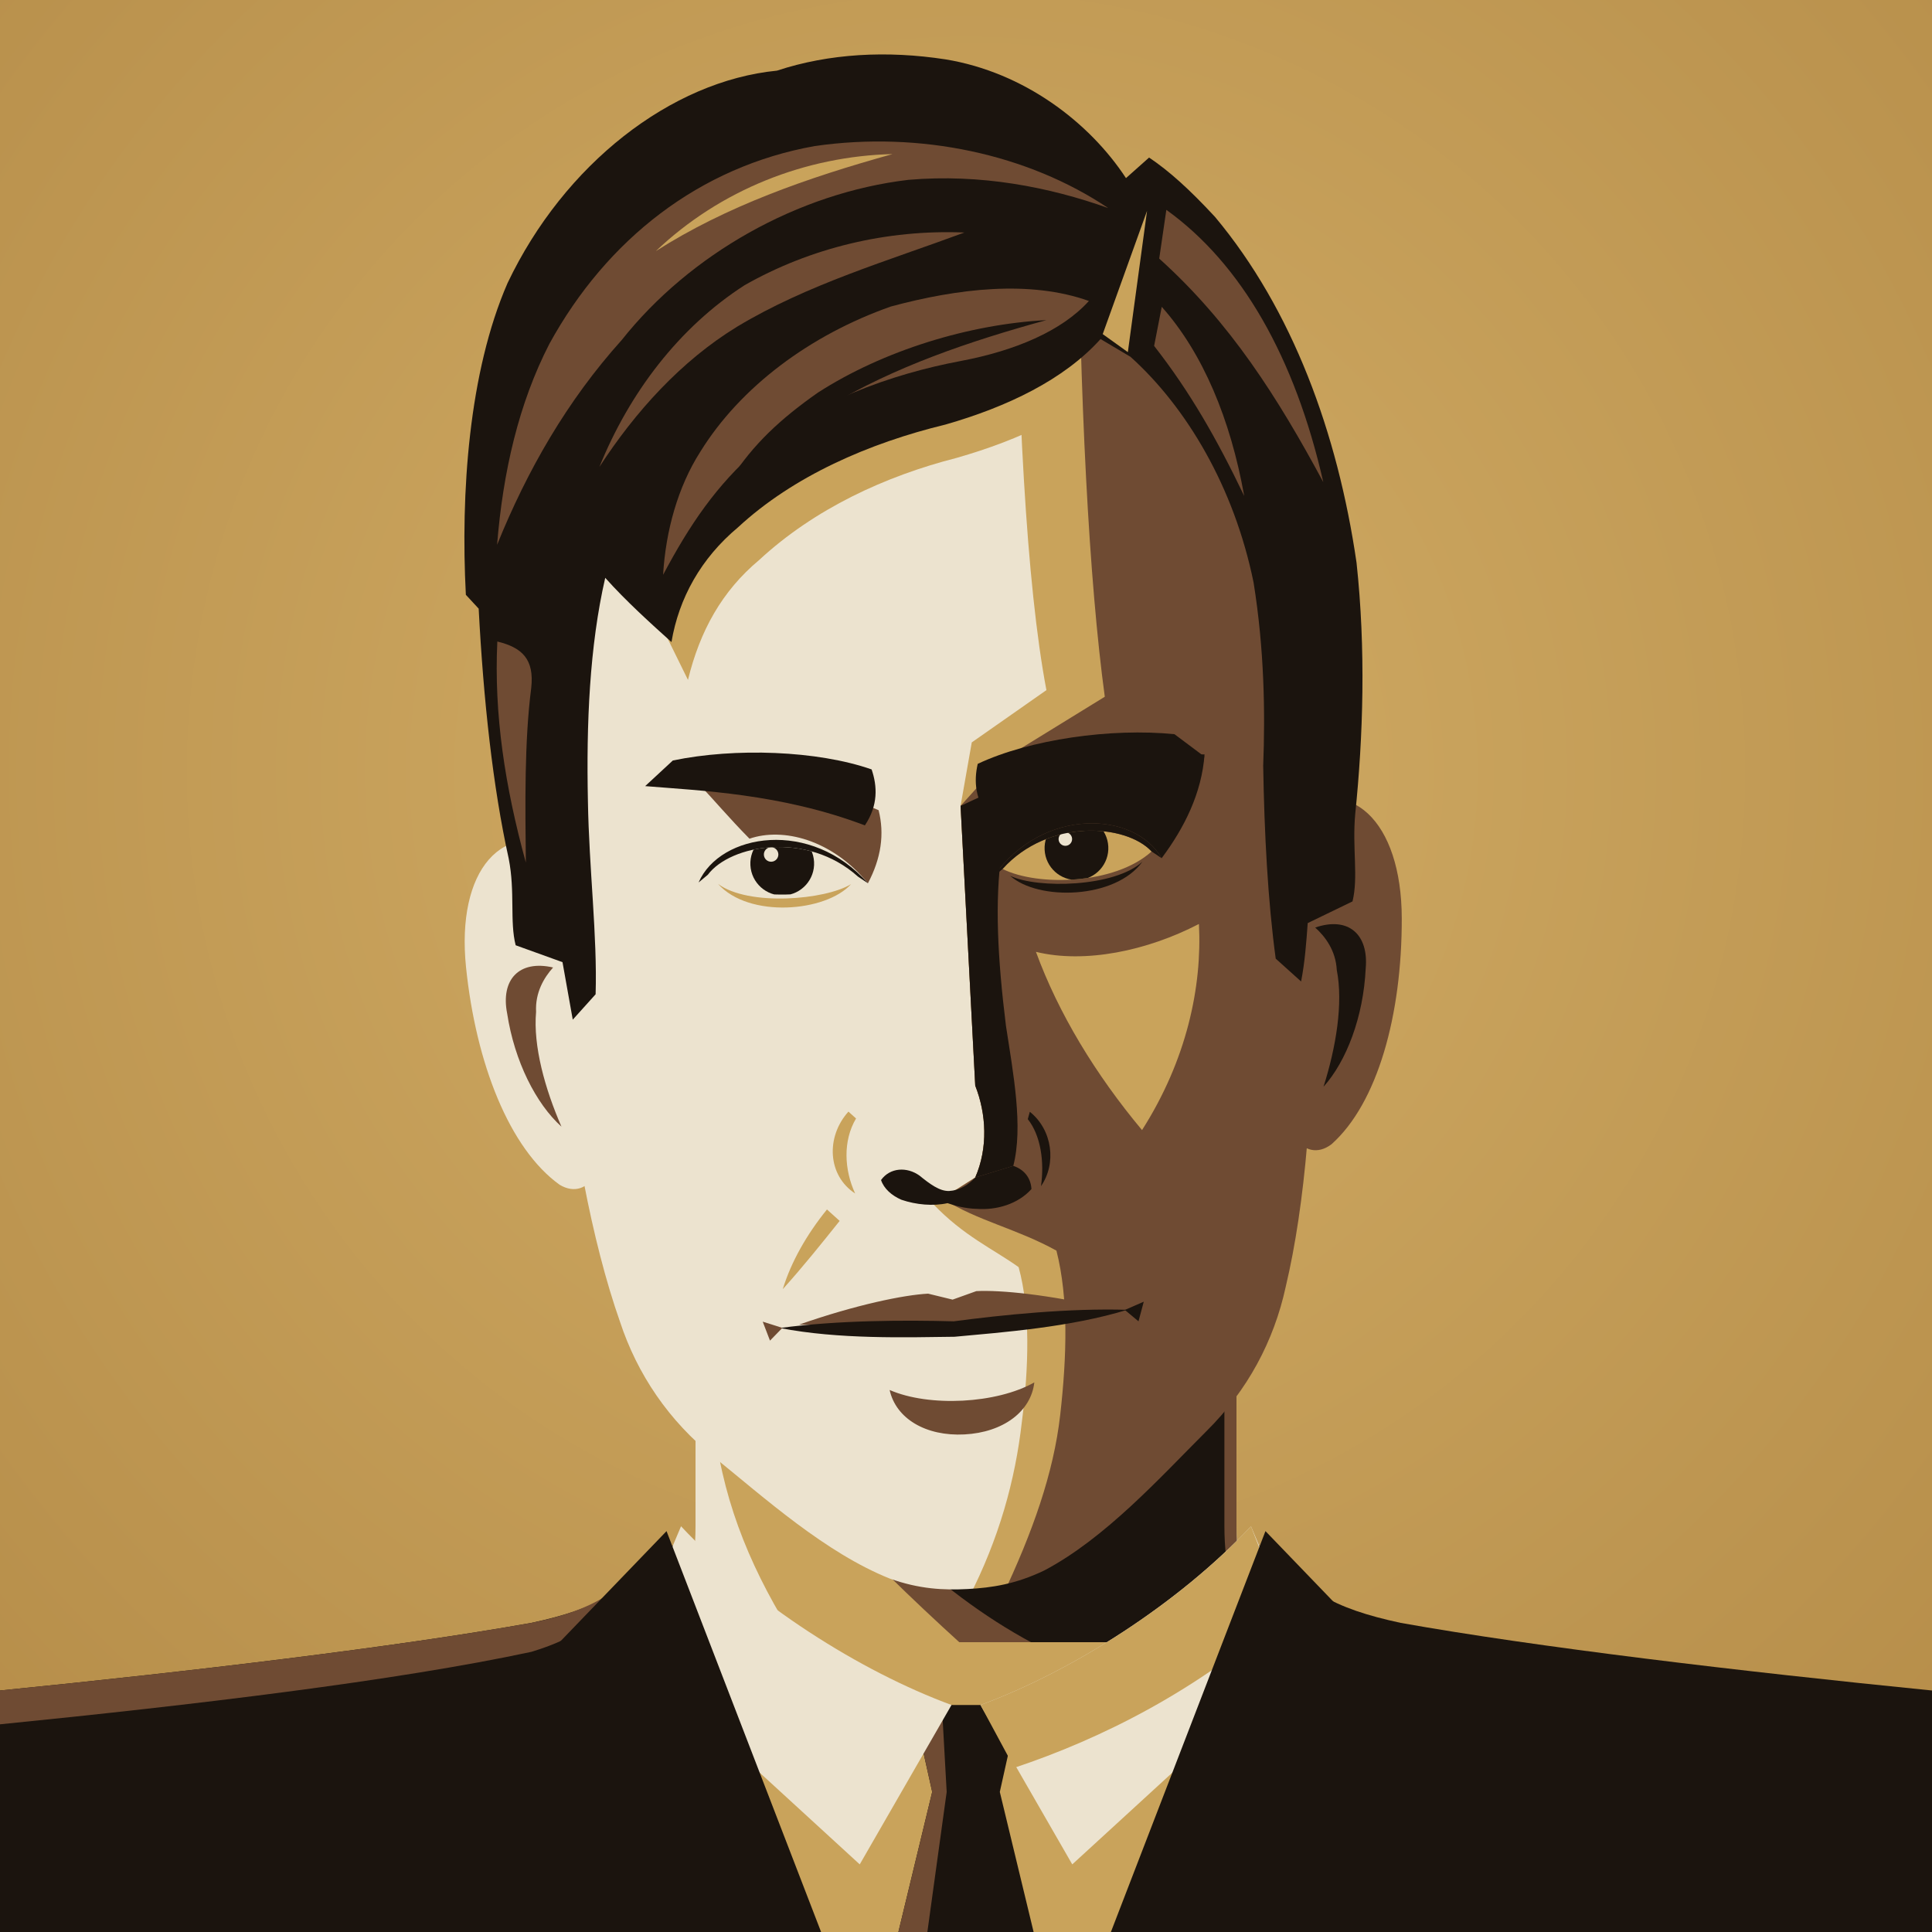
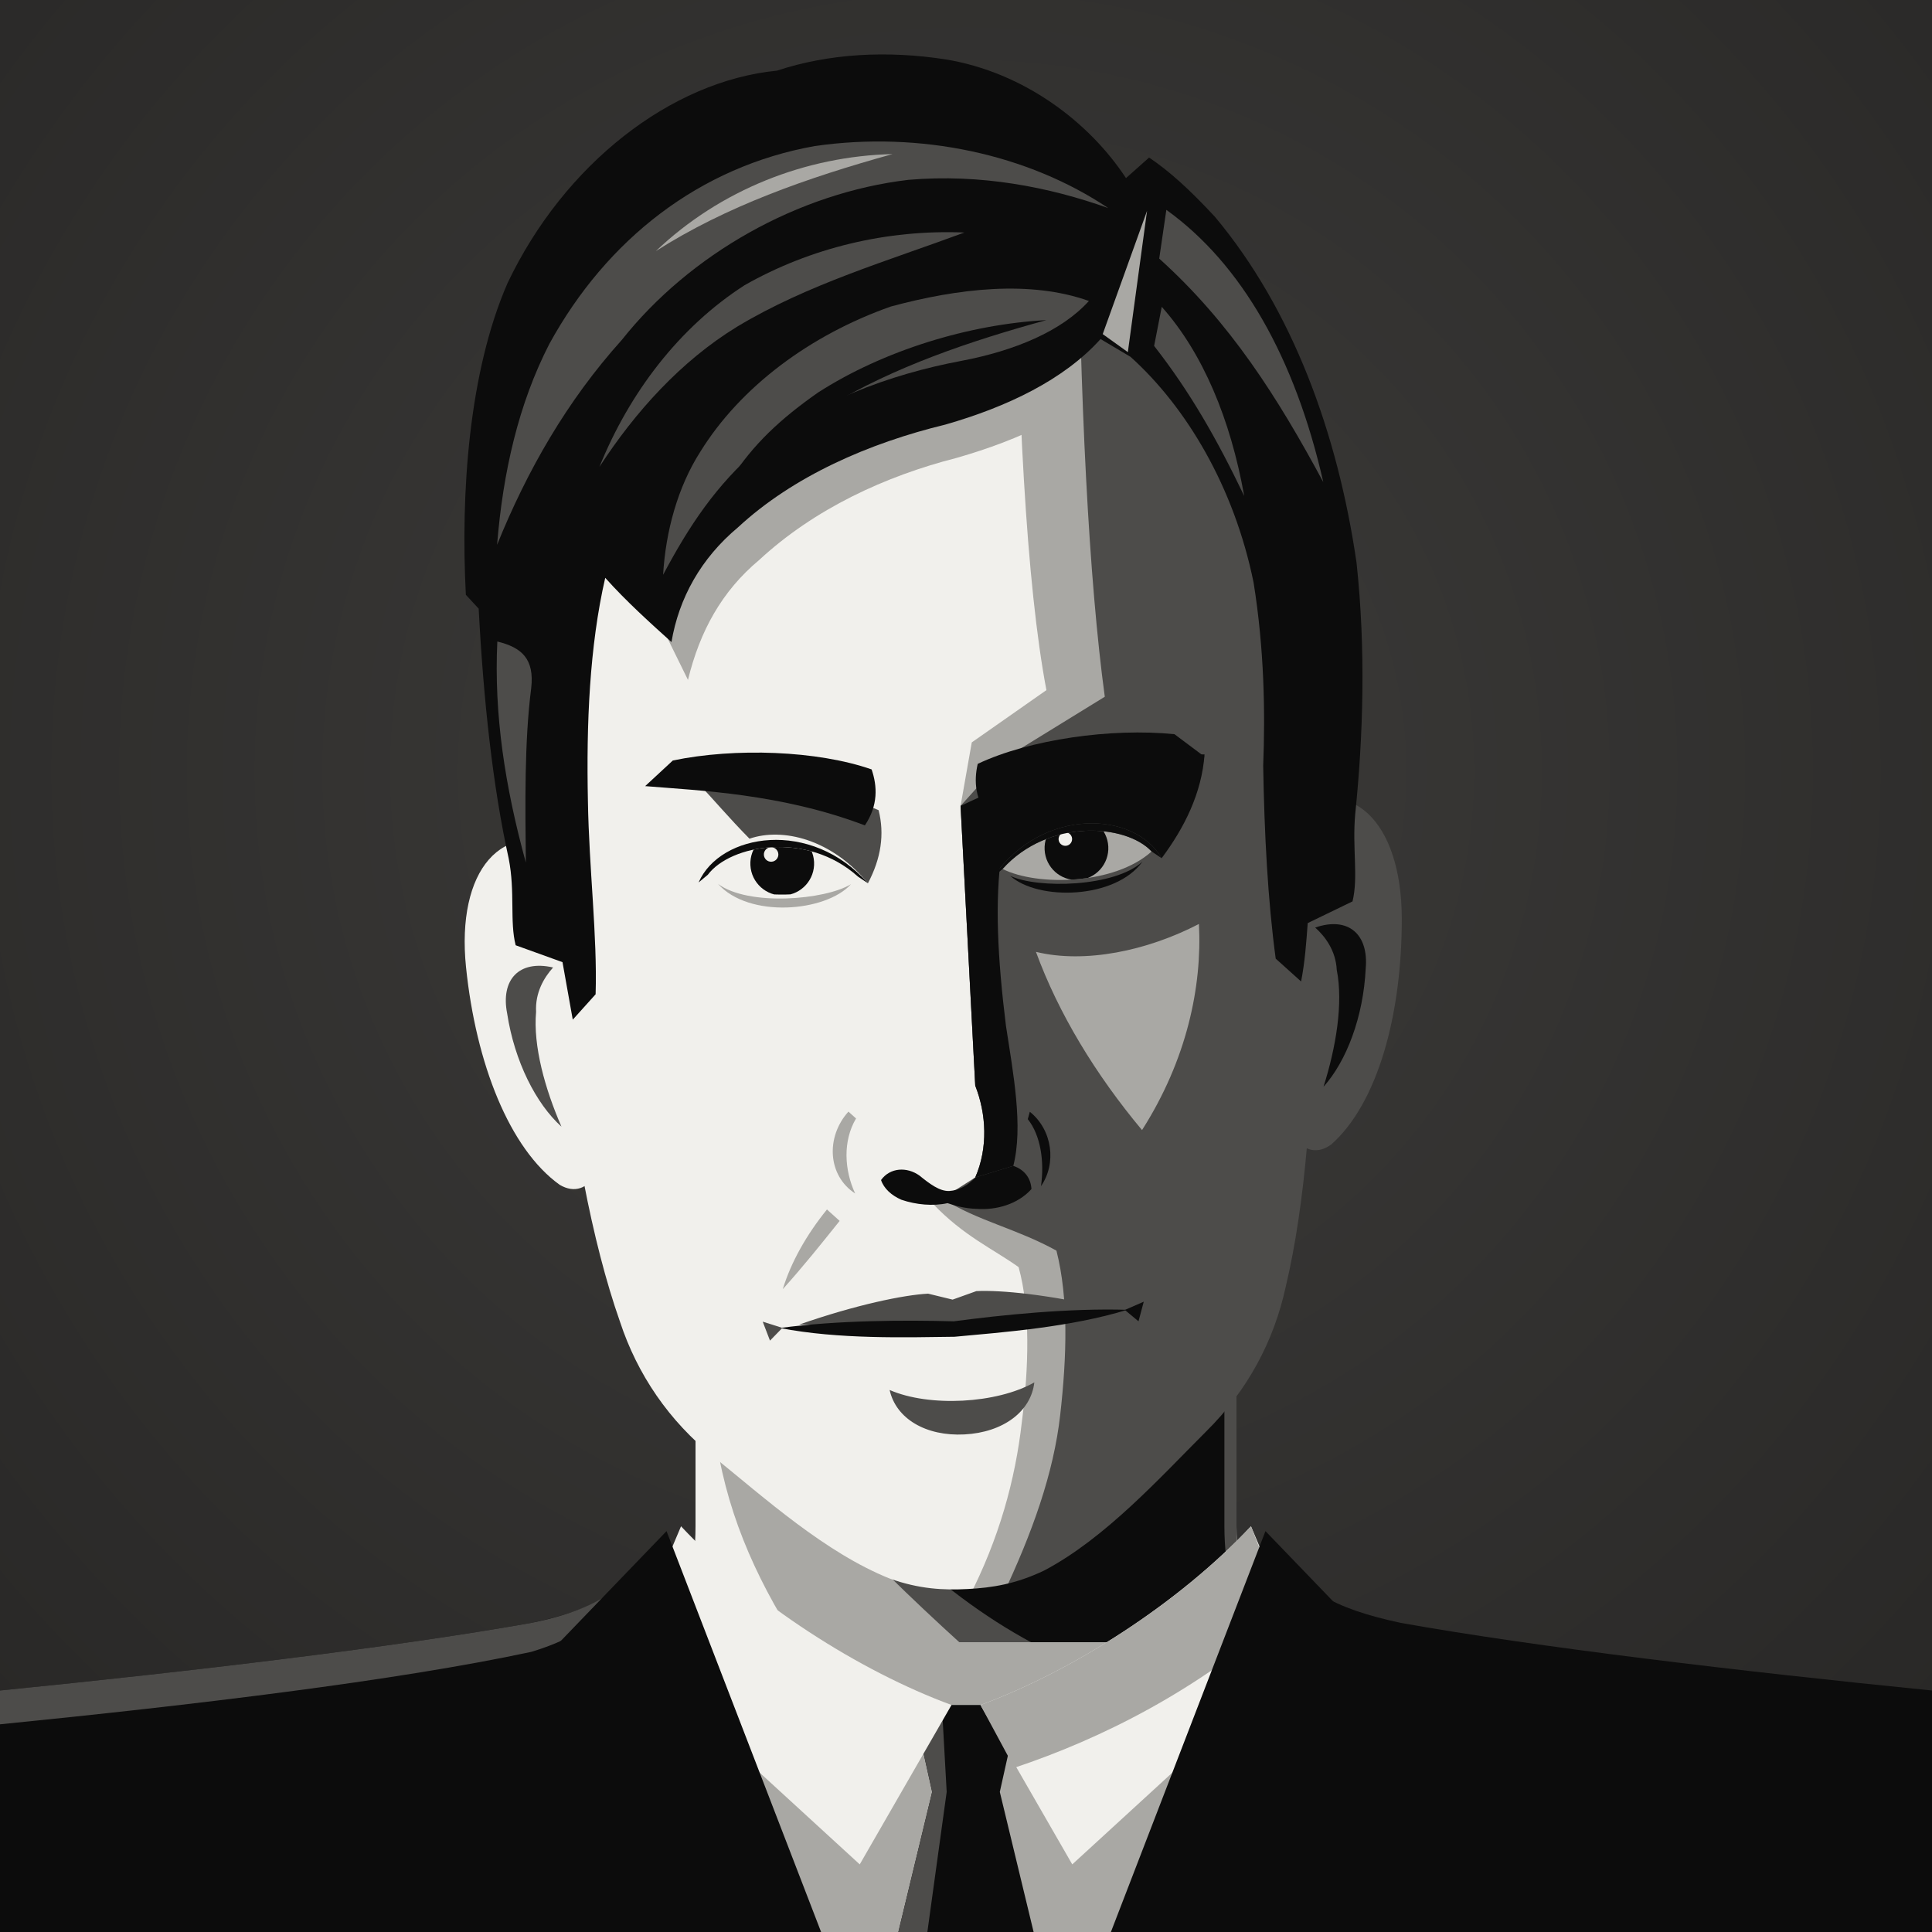
<svg xmlns="http://www.w3.org/2000/svg" viewBox="0 0 400 400" role="img" aria-label="Bobby Fischer, posterised portrait">
  <defs>
    <radialGradient id="fbp-bg" cx="0.5" cy="0.4" r="0.8">
-       <stop offset="0" stop-color="#d2ad66" />
-       <stop offset="1" stop-color="#b38a46" />
+       <stop offset="0" stop-color="#3d3c3a" />
+       <stop offset="1" stop-color="#262524" />
    </radialGradient>
    <mask id="fbp-face-mask" maskUnits="userSpaceOnUse" x="100" y="40" width="200" height="300">
      <path fill="#fff" d="M200 58 C242 58 271 90 276 130 C279 155 279 182 278 206 C277 230 274 253 269 270 C266 281 260 291 251 299 C241 308 229 320 216 326 C210 328.5 205 329 200 329 C195 329 190 328.5 184 326 C171 320 159 308 149 299 C140 291 134 281 131 270 C126 253 123 230 122 206 C121 182 121 155 124 130 C129 90 158 58 200 58 Z" />
    </mask>
    <clipPath id="fbp-eye-l-clip">
      <path d="M154 178.5 C159 172.5 175 170.5 185 180.5 C178 184.5 162 185 154 178.5 Z" />
    </clipPath>
    <clipPath id="fbp-eye-r-clip">
      <path d="M246 178.5 C241 172.5 225 170.5 215 180.5 C222 184.5 238 185 246 178.5 Z" />
    </clipPath>
  </defs>
  <g id="fbp-bg-art">
    <rect width="400" height="400" fill="url(#fbp-bg)" />
  </g>
  <g id="fbp-suit">
-     <path fill="#1b140e" d="M0 400 L0 350 C40 346 82 341 110 336 C124 333 131 329 136 320 L264 320 C269 329 276 333 290 336 C318 341 360 346 400 350 L400 400 Z" />
-     <path fill="#6f4b33" d="M0 350 C40 346 82 341 110 336 C120 334 126 331 131 326 C127 334 120 339 110 342 C82 348 40 353 0 357 Z" />
+     <path fill="#0c0c0c" d="M0 400 L0 350 C40 346 82 341 110 336 C124 333 131 329 136 320 L264 320 C269 329 276 333 290 336 C318 341 360 346 400 350 L400 400 Z" />
+     <path fill="#4d4c4a" d="M0 350 C40 346 82 341 110 336 C120 334 126 331 131 326 C127 334 120 339 110 342 C82 348 40 353 0 357 Z" />
  </g>
  <g id="fbp-neck">
-     <path fill="#ece3cf" d="M144 268 L144 316 C144 325 142 331 140 337 L200 364 L260 337 C258 331 256 325 256 316 L256 268 Z" />
-     <path fill="#c9a35b" d="M148 268 L148 296 C150 312 156 326 165 340 L200 364 L254 340 L250 268 Z" />
-     <path fill="#6f4b33" d="M160 300 C176 320 198 340 218 357 L260 337 C258 331 256 325 256 316 L256 268 L160 268 Z" />
-     <path fill="#1b140e" d="M180 314 C196 330 214 344 240 350 L257.500 338 C255.5 331 253.500 325 253.5 316 L253.5 268 L180 268 Z" />
+     <path fill="#f1f0ec" d="M144 268 L144 316 C144 325 142 331 140 337 L200 364 L260 337 C258 331 256 325 256 316 L256 268 Z" />
+     <path fill="#a9a8a4" d="M148 268 L148 296 C150 312 156 326 165 340 L200 364 L254 340 L250 268 Z" />
+     <path fill="#4d4c4a" d="M160 300 C176 320 198 340 218 357 L260 337 C258 331 256 325 256 316 L256 268 L160 268 Z" />
+     <path fill="#0c0c0c" d="M180 314 C196 330 214 344 240 350 L257.500 338 C255.5 331 253.500 325 253.5 316 L253.5 268 L180 268 Z" />
  </g>
  <g id="fbp-shirt">
-     <path fill="#c9a35b" d="M150 340 L250 340 L236 400 L164 400 Z" />
-     <path fill="#1b140e" d="M189 353 L211 353 L207 371 L214 400 L186 400 L193 371 Z" />
-     <path fill="#6f4b33" d="M189 353 L195 353 L196 371 L192 400 L186 400 L193 371 Z" />
-     <path fill="#ece3cf" d="M141 316 C156 332 178 346 197 353 L178 386 L130 342 Z" />
-     <path fill="#ece3cf" d="M259 316 C244 332 222 346 203 353 L222 386 L270 342 Z" />
-     <path fill="#c9a35b" d="M259 316 C244 332 222 346 203 353 L210 366 C228 360 248 350 266 334 Z" />
-     <path fill="#1b140e" d="M138 317 L112 344 L140 400 L170 400 Z" />
-     <path fill="#1b140e" d="M262 317 L288 344 L260 400 L230 400 Z" />
+     <path fill="#a9a8a4" d="M150 340 L250 340 L236 400 L164 400 Z" />
+     <path fill="#0c0c0c" d="M189 353 L211 353 L207 371 L214 400 L186 400 L193 371 Z" />
+     <path fill="#4d4c4a" d="M189 353 L195 353 L196 371 L192 400 L186 400 L193 371 Z" />
+     <path fill="#f1f0ec" d="M141 316 C156 332 178 346 197 353 L178 386 L130 342 Z" />
+     <path fill="#f1f0ec" d="M259 316 C244 332 222 346 203 353 L222 386 L270 342 Z" />
+     <path fill="#a9a8a4" d="M259 316 C244 332 222 346 203 353 L210 366 C228 360 248 350 266 334 Z" />
+     <path fill="#0c0c0c" d="M138 317 L112 344 L140 400 L170 400 Z" />
+     <path fill="#0c0c0c" d="M262 317 L288 344 L260 400 L230 400 Z" />
  </g>
  <g id="fbp-head" transform="rotate(-3 200 322)">
    <g id="fbp-ears">
-       <path fill="#ece3cf" d="M126 172 C112 164 102 175 103 195 C104 215 110 233 120 241 C126 245 131 237 129 227 Z" />
-       <path fill="#6f4b33" d="M121 196 C114 194 110 198 111 205 C112 215 116 224 121 229 C118 221 116 212 117 205 C117 201 119 198 121 196 Z" />
-       <path fill="#6f4b33" d="M274 172 C288 164 298 175 297 195 C296 215 290 233 280 241 C274 245 269 237 271 227 Z" />
-       <path fill="#1b140e" d="M279 196 C286 194 290 198 289 205 C288 215 284 224 279 229 C282 221 284 212 283 205 C283 201 281 198 279 196 Z" />
+       <path fill="#f1f0ec" d="M126 172 C112 164 102 175 103 195 C104 215 110 233 120 241 C126 245 131 237 129 227 Z" />
+       <path fill="#4d4c4a" d="M121 196 C114 194 110 198 111 205 C112 215 116 224 121 229 C118 221 116 212 117 205 C117 201 119 198 121 196 Z" />
+       <path fill="#4d4c4a" d="M274 172 C288 164 298 175 297 195 C296 215 290 233 280 241 C274 245 269 237 271 227 Z" />
+       <path fill="#0c0c0c" d="M279 196 C286 194 290 198 289 205 C288 215 284 224 279 229 C282 221 284 212 283 205 C283 201 281 198 279 196 Z" />
    </g>
    <g id="fbp-face" mask="url(#fbp-face-mask)">
-       <rect x="110" y="40" width="180" height="300" fill="#ece3cf" />
-       <path fill="#c9a35b" d="M225 40 C223 84 223 122 226 144 L210 154 L207 167 L207 225 C209 231 209 238 206 244 L197 249 C203 256 209 259 214 263 C216 272 215 284 213 295 C211 307 207 319 200 331 L290 332 L290 40 Z" />
-       <path fill="#c9a35b" d="M146 124 L152 138 C155 128 160 120 168 114 C180 104 195 98 210 95 C223 92 236 87 245 78 L246 60 L146 60 Z" />
-       <path fill="#c9a35b" d="M175 249 C170.500 254 167 259.500 165 265 C169.500 260.500 173.500 256 177.500 251.500 Z" />
-       <path fill="#6f4b33" d="M238 40 C236 84 236 122 238 146 L216 158 L207 167 L207 225 C209 231 209 238 206 244 L199 248 C206 253 214 255 222 260 C224 270 223 282 221 294 C219 306 214 318 207 331 L290 332 L290 40 Z" />
-       <path fill="#c9a35b" d="M221 198 C231 201 244 199 255 194 C255 207 251 222 241 236 C232 224 225 211 221 198 Z" />
-       <path fill="#6f4b33" d="M190 167 C178 161 166 159 153 159.5 C156 163 159 167 163 171.5 C170 169.5 180 172.5 187 182 C190 177 191 172 190 167 Z" />
-       <path fill="#1b140e" d="M210 167 C222 161 240 158 258 159 C257 167 253 174 248 180 C243 170 224 168 213 182 C210 177 209 172 210 167 Z" />
-       <path fill="#1b140e" d="M207 167 L207 225 C209 231 209 238 206 244 L214 242 C216.5 234 215 223 214 213 C213 199 213 187 215 177 L217 163 Z" />
-       <path fill="#1b140e" d="M186.5 243.5 C188.5 241 192 241 194.5 243 C196.5 244.8 198.5 246.5 200.5 246.5 C202.5 246.5 204.5 245.5 206 244 L214 242 C216.5 243 217.5 245 217.5 247 C214.5 250 210 251 206 250.5 C203.5 250.3 201.5 249.6 200 249 C197 249.5 193.5 249 190.5 247.8 C188.5 246.8 187 245.3 186.5 243.5 Z" />
-       <path fill="#c9a35b" d="M180.500 229 C175.500 234 175.500 242 181 246 C179 241 179 235 182 230.5 Z" />
-       <path fill="#1b140e" d="M218 231 C222.500 235 223 242 219.500 246.500 C220.500 241.500 220 236 217.500 232.500 Z" />
+       <rect x="110" y="40" width="180" height="300" fill="#f1f0ec" />
+       <path fill="#a9a8a4" d="M225 40 C223 84 223 122 226 144 L210 154 L207 167 L207 225 C209 231 209 238 206 244 L197 249 C203 256 209 259 214 263 C216 272 215 284 213 295 C211 307 207 319 200 331 L290 332 L290 40 Z" />
+       <path fill="#a9a8a4" d="M146 124 L152 138 C155 128 160 120 168 114 C180 104 195 98 210 95 C223 92 236 87 245 78 L246 60 L146 60 Z" />
+       <path fill="#a9a8a4" d="M175 249 C170.500 254 167 259.500 165 265 C169.500 260.500 173.500 256 177.500 251.500 Z" />
+       <path fill="#4d4c4a" d="M238 40 C236 84 236 122 238 146 L216 158 L207 167 L207 225 C209 231 209 238 206 244 L199 248 C206 253 214 255 222 260 C224 270 223 282 221 294 C219 306 214 318 207 331 L290 332 L290 40 Z" />
+       <path fill="#a9a8a4" d="M221 198 C231 201 244 199 255 194 C255 207 251 222 241 236 C232 224 225 211 221 198 Z" />
+       <path fill="#4d4c4a" d="M190 167 C178 161 166 159 153 159.5 C156 163 159 167 163 171.5 C170 169.5 180 172.5 187 182 C190 177 191 172 190 167 Z" />
+       <path fill="#0c0c0c" d="M210 167 C222 161 240 158 258 159 C257 167 253 174 248 180 C243 170 224 168 213 182 C210 177 209 172 210 167 Z" />
+       <path fill="#0c0c0c" d="M207 167 L207 225 C209 231 209 238 206 244 L214 242 C216.5 234 215 223 214 213 C213 199 213 187 215 177 L217 163 Z" />
+       <path fill="#0c0c0c" d="M186.5 243.5 C188.5 241 192 241 194.5 243 C196.5 244.8 198.5 246.5 200.5 246.5 C202.5 246.5 204.5 245.5 206 244 L214 242 C216.5 243 217.5 245 217.5 247 C214.5 250 210 251 206 250.5 C203.5 250.3 201.5 249.6 200 249 C197 249.5 193.5 249 190.5 247.8 C188.5 246.8 187 245.3 186.5 243.5 Z" />
+       <path fill="#a9a8a4" d="M180.500 229 C175.500 234 175.500 242 181 246 C179 241 179 235 182 230.5 Z" />
+       <path fill="#0c0c0c" d="M218 231 C222.500 235 223 242 219.500 246.500 C220.500 241.500 220 236 217.500 232.500 Z" />
    </g>
    <g id="fbp-hair">
-       <path fill="#1b140e" d="M124.500 207 L129.500 202 C130.5 190 129.500 176 130 162 C130.5 146 132 130 136 116 C140 121 145 126 149 130 C151 121 156 113 164 107 C176 97 192 91 208 88 C221 85 233 80 241 72 L247 76 C258 87 267 104 270 124 C271.5 138 271 151 270 162 C269.500 176 269.500 190 270.5 202 L275.500 207 C276.500 203 277 199 277.5 195 L287 191 C288.500 186 287.500 180 288.5 173 C291 157 292.500 139 291.5 121 C289 94 281 68 266 48 C261 42 257 38 253 35 L248 39 C241 27 228 16 212 12.5 C200 10 188 10 177 13 C155 14 132 30 119 54 C110 72 107 97 107 118 L109.500 121 C109.500 140 110.500 158 113 173 C114 180 112.500 186 113.5 191 L123 195 C123.5 199 124 203 124.500 207 Z" />
-       <path fill="#6f4b33" d="M244 45 C228 33 206 27 184 29 C160 32 140 46 127 67 C120 79 116 93 114 108 C121 93 130 79 142 67 C157 50 180 38.5 203 37 C218 36.5 232 40 244 45 Z" />
-       <path fill="#6f4b33" d="M214 48.5 C198 47 182 50 168 57 C154 65 143 78 136 93 C144 82 154 72 166 65.5 C181 57.5 198 53.5 214 48.5 Z" />
-       <path fill="#6f4b33" d="M239 64 C227 59 212 60 198 63 C181 68 166 78 157 91 C152 98 149 107 148 116 C154 106 160 98 169 91 C181 82 197 77 212 75 C223 73.5 233 70 239 64 Z" />
-       <path fill="#1b140e" d="M230 67.500 C214 67.500 196 72 182 80 C174 85 168 90 163 97 C169 92 176 87 184 83 C198 75.500 214 71 230 67.5 Z" />
-       <path fill="#6f4b33" d="M113 128 C111.5 143 113 158 116.5 174 C117 162 117.5 149 119.5 138 C120.5 132 118 129.5 113 128 Z" />
-       <path fill="#6f4b33" d="M256 46 C271 58 281 78 285.5 104 C277 86 268 70 254 56 Z" />
-       <path fill="#6f4b33" d="M254 66 C262 76 267 90 269 106 C264 94 259 84 252 74 Z" />
-       <path fill="#c9a35b" d="M200 31.5 C182 31 164 37 150 49 C165 40.5 182 35.5 200 31.5 Z" />
-       <path fill="#c9a35b" d="M241.5 71 L246.5 75 L252 46 Z" />
+       <path fill="#0c0c0c" d="M124.500 207 L129.500 202 C130.5 190 129.500 176 130 162 C130.5 146 132 130 136 116 C140 121 145 126 149 130 C151 121 156 113 164 107 C176 97 192 91 208 88 C221 85 233 80 241 72 L247 76 C258 87 267 104 270 124 C271.5 138 271 151 270 162 C269.500 176 269.500 190 270.5 202 L275.500 207 C276.500 203 277 199 277.5 195 L287 191 C288.500 186 287.500 180 288.5 173 C291 157 292.500 139 291.5 121 C289 94 281 68 266 48 C261 42 257 38 253 35 L248 39 C241 27 228 16 212 12.5 C200 10 188 10 177 13 C155 14 132 30 119 54 C110 72 107 97 107 118 L109.500 121 C109.500 140 110.500 158 113 173 C114 180 112.500 186 113.5 191 L123 195 C123.5 199 124 203 124.500 207 Z" />
+       <path fill="#4d4c4a" d="M244 45 C228 33 206 27 184 29 C160 32 140 46 127 67 C120 79 116 93 114 108 C121 93 130 79 142 67 C157 50 180 38.5 203 37 C218 36.5 232 40 244 45 Z" />
+       <path fill="#4d4c4a" d="M214 48.5 C198 47 182 50 168 57 C154 65 143 78 136 93 C144 82 154 72 166 65.5 C181 57.5 198 53.5 214 48.5 Z" />
+       <path fill="#4d4c4a" d="M239 64 C227 59 212 60 198 63 C181 68 166 78 157 91 C152 98 149 107 148 116 C154 106 160 98 169 91 C181 82 197 77 212 75 C223 73.5 233 70 239 64 Z" />
+       <path fill="#0c0c0c" d="M230 67.500 C214 67.500 196 72 182 80 C174 85 168 90 163 97 C169 92 176 87 184 83 C198 75.500 214 71 230 67.5 Z" />
+       <path fill="#4d4c4a" d="M113 128 C111.5 143 113 158 116.5 174 C117 162 117.5 149 119.5 138 C120.5 132 118 129.5 113 128 Z" />
+       <path fill="#4d4c4a" d="M256 46 C271 58 281 78 285.5 104 C277 86 268 70 254 56 Z" />
+       <path fill="#4d4c4a" d="M254 66 C262 76 267 90 269 106 C264 94 259 84 252 74 Z" />
+       <path fill="#a9a8a4" d="M200 31.5 C182 31 164 37 150 49 C165 40.5 182 35.5 200 31.5 Z" />
+       <path fill="#a9a8a4" d="M241.5 71 L246.5 75 L252 46 Z" />
    </g>
-     <g id="fbp-brows" fill="#1b140e">
+     <g id="fbp-brows" fill="#0c0c0c">
      <path d="M189 158.5 C178 154 161 152.5 148 154.5 L142 159.5 C153 161 170 162.5 187 170 C190 166 190 162 189 158.5 Z" />
      <path d="M211 158.5 C222 154 239 152.5 252 154.5 L258 159.5 C247 161 230 162.5 213 170 C210 166 210 162 211 158.5 Z" />
    </g>
    <g id="fbp-eyes">
      <g id="fbp-eye-l">
-         <path fill="#ece3cf" d="M154 178.5 C159 172.5 175 170.5 185 180.5 C178 184.5 162 185 154 178.5 Z" />
-         <circle clip-path="url(#fbp-eye-l-clip)" cx="169.5" cy="177" r="6.6" fill="#1b140e" />
-         <circle cx="167.3" cy="175" r="1.5" fill="#ece3cf" />
-         <path fill="#1b140e" d="M152 180 C157 170 176 168 187 182 L185 180.5 C175 170.5 159 172.5 154 178.5 Z" />
-         <path fill="#c9a35b" d="M156 180.5 C162 185.5 178 185 183.5 182 C178 187.5 162 188 156 180.5 Z" />
+         <path fill="#f1f0ec" d="M154 178.5 C159 172.5 175 170.5 185 180.5 C178 184.5 162 185 154 178.5 Z" />
+         <circle clip-path="url(#fbp-eye-l-clip)" cx="169.5" cy="177" r="6.6" fill="#0c0c0c" />
+         <circle cx="167.3" cy="175" r="1.5" fill="#f1f0ec" />
+         <path fill="#0c0c0c" d="M152 180 C157 170 176 168 187 182 L185 180.5 C175 170.5 159 172.5 154 178.5 Z" />
+         <path fill="#a9a8a4" d="M156 180.5 C162 185.5 178 185 183.5 182 C178 187.5 162 188 156 180.5 Z" />
      </g>
      <g id="fbp-eye-r">
-         <path fill="#c9a35b" d="M246 178.5 C241 172.5 225 170.5 215 180.5 C222 184.5 238 185 246 178.5 Z" />
-         <circle clip-path="url(#fbp-eye-r-clip)" cx="230.5" cy="177" r="6.6" fill="#1b140e" />
-         <circle cx="228.3" cy="175" r="1.4" fill="#ece3cf" />
-         <path fill="#1b140e" d="M248 180 C243 170 224 168 213 182 L215 180.5 C225 170.5 241 172.5 246 178.5 Z" />
-         <path fill="#1b140e" d="M244 180.5 C238 185.5 222 185 216.5 182 C222 187.5 238 188 244 180.5 Z" />
+         <path fill="#a9a8a4" d="M246 178.5 C241 172.5 225 170.5 215 180.5 C222 184.5 238 185 246 178.5 Z" />
+         <circle clip-path="url(#fbp-eye-r-clip)" cx="230.5" cy="177" r="6.6" fill="#0c0c0c" />
+         <circle cx="228.3" cy="175" r="1.4" fill="#f1f0ec" />
+         <path fill="#0c0c0c" d="M248 180 C243 170 224 168 213 182 L215 180.5 C225 170.5 241 172.5 246 178.5 Z" />
+         <path fill="#0c0c0c" d="M244 180.5 C238 185.5 222 185 216.5 182 C222 187.5 238 188 244 180.5 Z" />
      </g>
    </g>
    <g id="fbp-mouth" transform="translate(0 3.5)">
-       <path fill="#6f4b33" d="M168 269 C180 265.5 190 264 195 264 L200 265.5 L205 264 C210 264 220 265.5 232 269 C220 270 210 270.4 200 270.8 C190 270.4 180 270 168 269 Z" />
-       <path fill="#1b140e" d="M164 269.5 C176 268.5 190 269.2 200 270 C210 269.2 224 268.5 236 269.5 C224 272.5 210 272.8 200 273.2 C190 272.8 176 272.5 164 269.5 Z" />
-       <path fill="#6f4b33" d="M164.500 269.5 L160.5 268 L161.8 272 Z" />
-       <path fill="#1b140e" d="M235.500 269.5 L239.5 268 L238.2 272 Z" />
-       <path fill="#6f4b33" d="M186 283.5 C194 287.5 208 287.5 216 283.5 C215 289.5 209 293.5 201 293.5 C193 293.5 187 289.5 186 283.5 Z" />
+       <path fill="#4d4c4a" d="M168 269 C180 265.5 190 264 195 264 L200 265.5 L205 264 C210 264 220 265.5 232 269 C220 270 210 270.4 200 270.8 C190 270.4 180 270 168 269 Z" />
+       <path fill="#0c0c0c" d="M164 269.5 C176 268.5 190 269.2 200 270 C210 269.2 224 268.5 236 269.5 C224 272.5 210 272.8 200 273.2 C190 272.8 176 272.5 164 269.5 Z" />
+       <path fill="#4d4c4a" d="M164.500 269.5 L160.5 268 L161.8 272 Z" />
+       <path fill="#0c0c0c" d="M235.500 269.5 L239.5 268 L238.2 272 Z" />
+       <path fill="#4d4c4a" d="M186 283.5 C194 287.5 208 287.5 216 283.5 C215 289.5 209 293.5 201 293.5 C193 293.5 187 289.5 186 283.5 Z" />
    </g>
  </g>
</svg>
